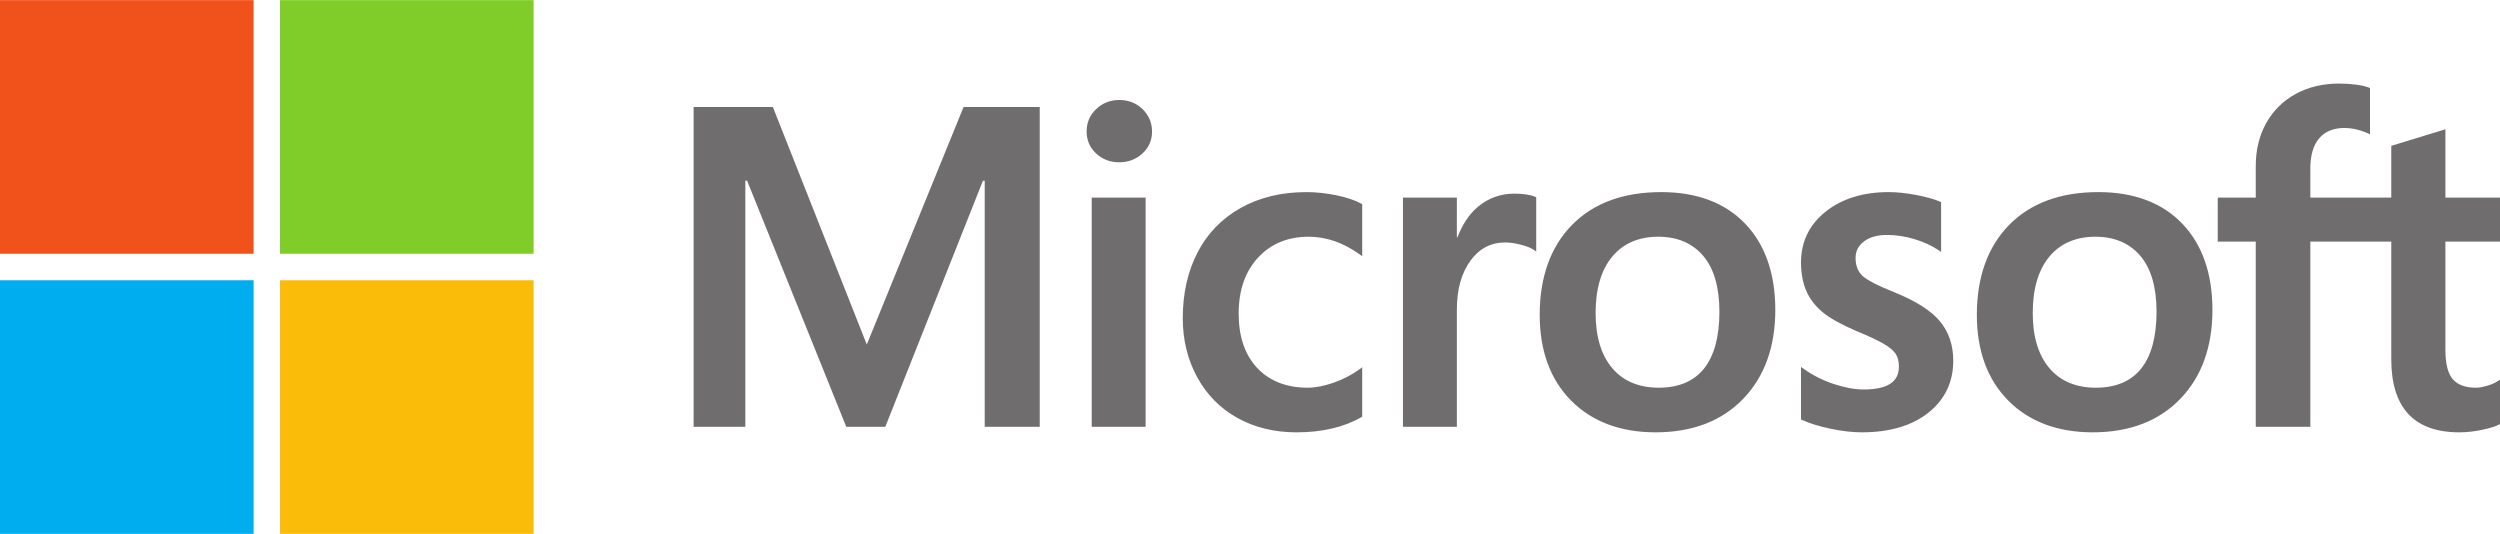
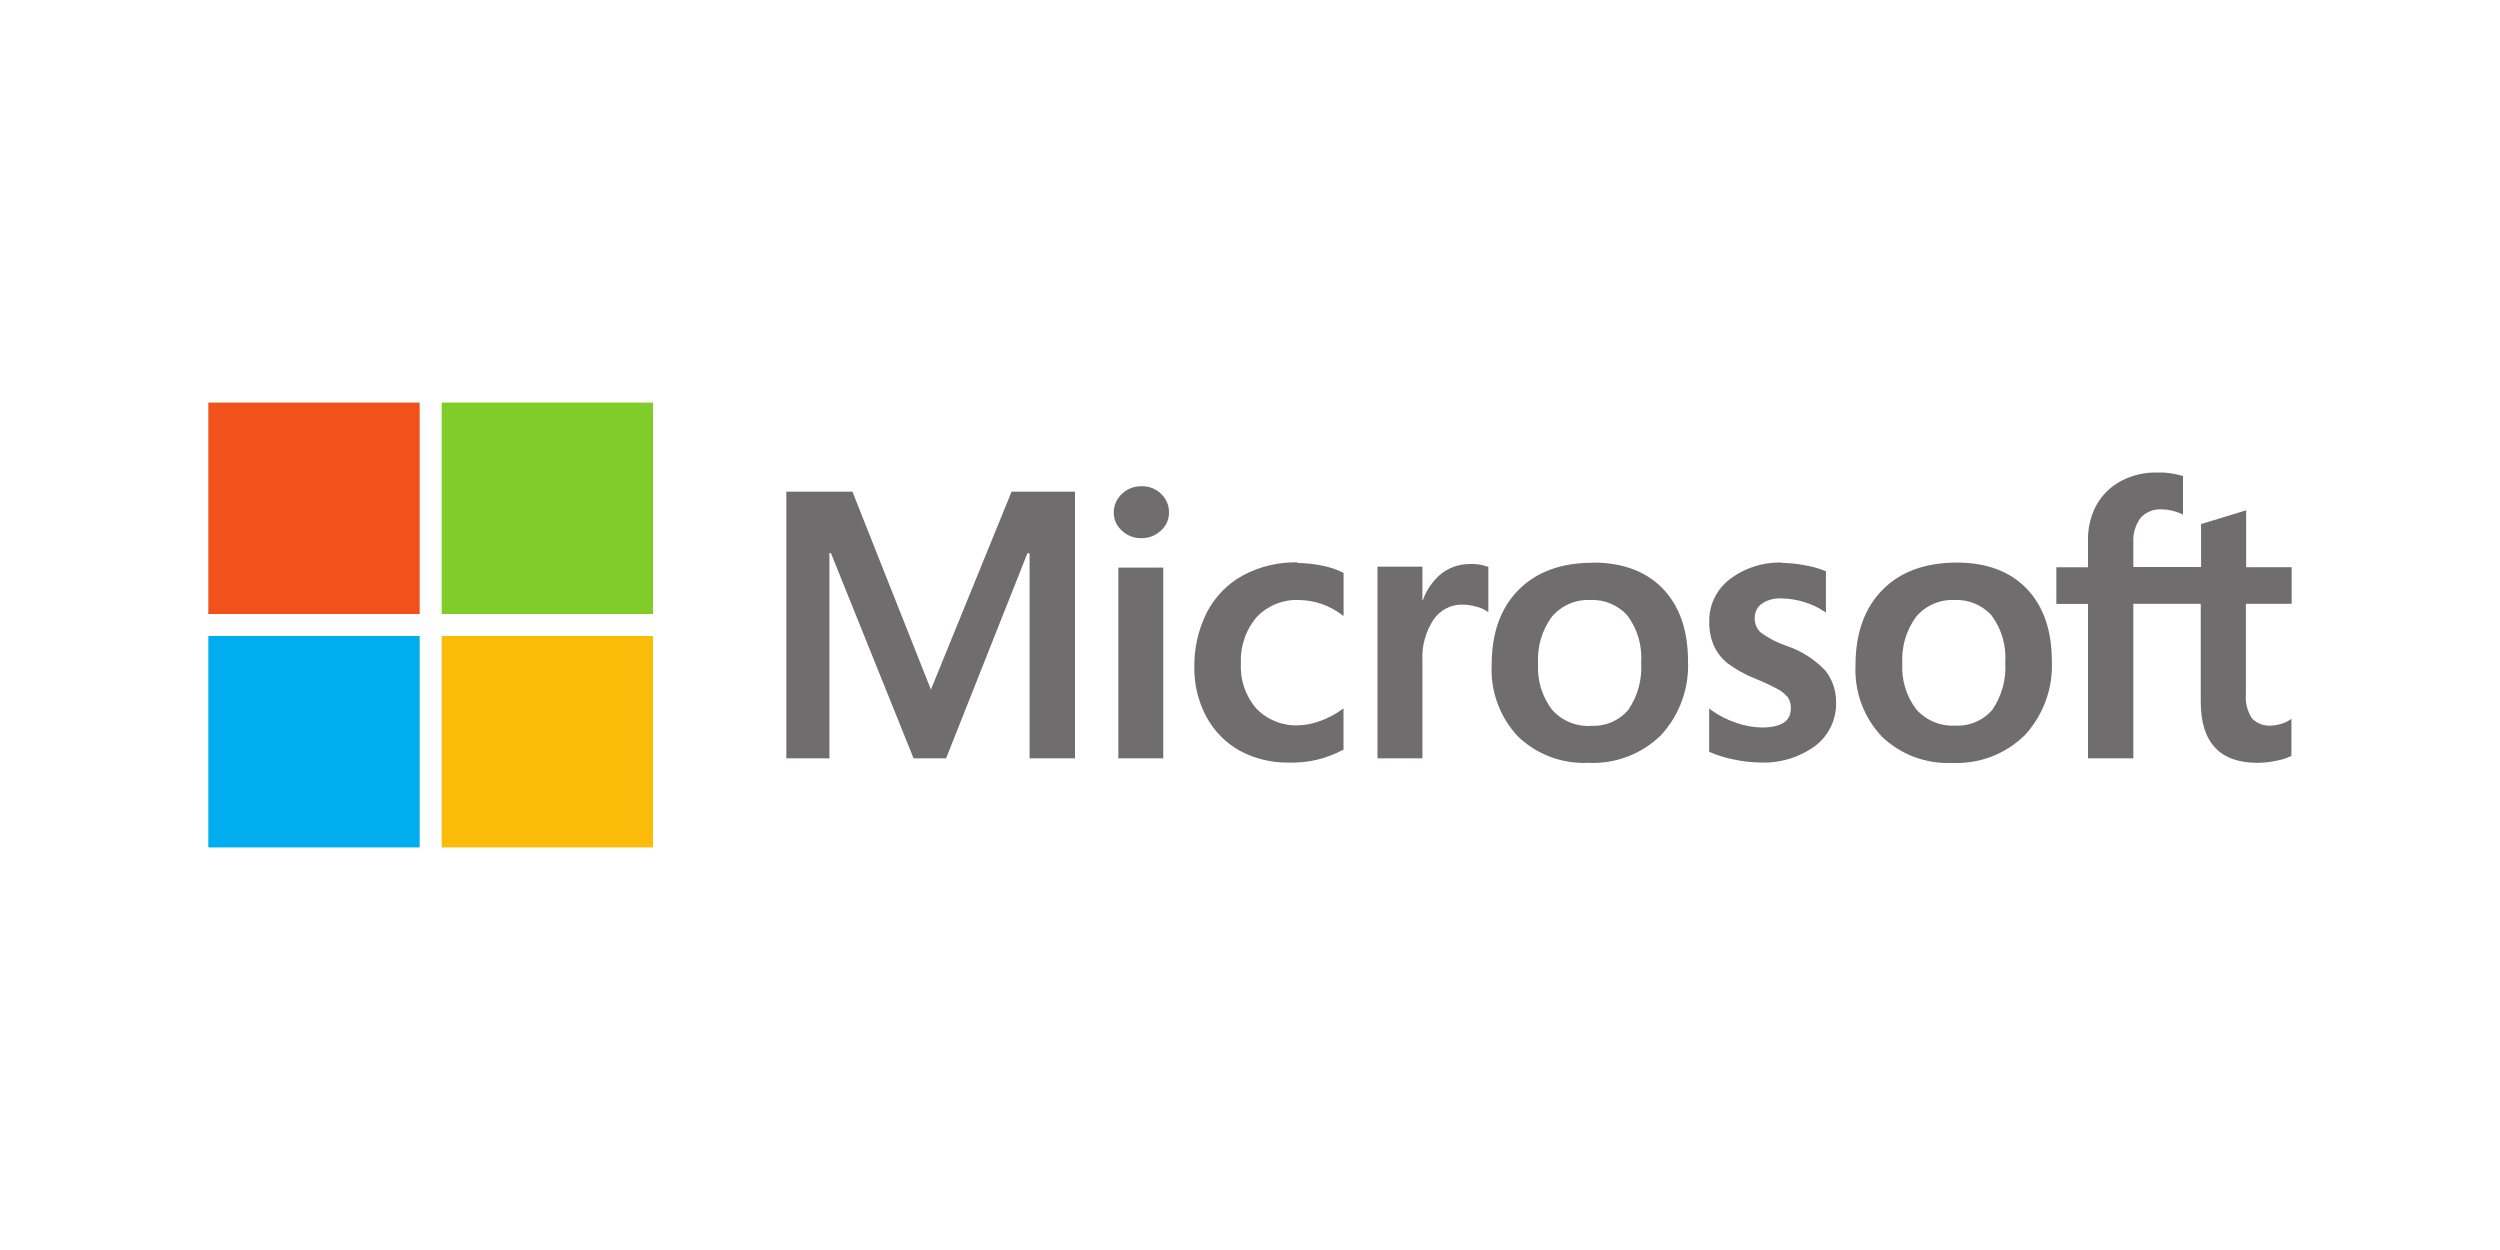
- <svg xmlns="http://www.w3.org/2000/svg" width="2500" height="534" viewBox="0 0 1033.746 220.695">
-   <path d="M1033.746 99.838v-18.18h-22.576V53.395l-.76.234-21.205 6.488-.418.127v21.415h-33.469v-11.93c0-5.555 1.242-9.806 3.69-12.641 2.431-2.801 5.908-4.225 10.343-4.225 3.188 0 6.489.751 9.811 2.232l.833.372V36.321l-.392-.144c-3.099-1.114-7.314-1.675-12.539-1.675-6.585 0-12.568 1.433-17.786 4.273-5.221 2.844-9.328 6.904-12.205 12.066-2.867 5.156-4.322 11.111-4.322 17.701v13.116h-15.72v18.18h15.72v76.589h22.567V99.838h33.469v48.671c0 20.045 9.455 30.203 28.102 30.203 3.064 0 6.289-.359 9.582-1.062 3.352-.722 5.635-1.443 6.979-2.213l.297-.176v-18.348l-.918.607c-1.225.816-2.75 1.483-4.538 1.979-1.796.505-3.296.758-4.458.758-4.368 0-7.6-1.177-9.605-3.5-2.028-2.344-3.057-6.443-3.057-12.177V99.838h22.575zM866.635 160.26c-8.191 0-14.649-2.716-19.2-8.066-4.579-5.377-6.899-13.043-6.899-22.783 0-10.049 2.32-17.914 6.901-23.386 4.554-5.436 10.95-8.195 19.014-8.195 7.825 0 14.054 2.635 18.516 7.836 4.484 5.228 6.76 13.03 6.76 23.196 0 10.291-2.14 18.196-6.36 23.484-4.191 5.248-10.493 7.914-18.732 7.914m1.003-80.885c-15.627 0-28.039 4.579-36.889 13.61-8.844 9.032-13.328 21.531-13.328 37.153 0 14.838 4.377 26.773 13.011 35.468 8.634 8.698 20.384 13.104 34.921 13.104 15.148 0 27.313-4.643 36.159-13.799 8.845-9.146 13.326-21.527 13.326-36.784 0-15.07-4.205-27.094-12.502-35.731-8.301-8.641-19.977-13.021-34.698-13.021m-86.602 0c-10.63 0-19.423 2.719-26.14 8.08-6.758 5.393-10.186 12.466-10.186 21.025 0 4.449.74 8.401 2.196 11.753 1.465 3.363 3.732 6.324 6.744 8.809 2.989 2.465 7.603 5.047 13.717 7.674 5.14 2.115 8.973 3.904 11.408 5.314 2.38 1.382 4.069 2.771 5.023 4.124.927 1.324 1.397 3.136 1.397 5.372 0 6.367-4.768 9.465-14.579 9.465-3.639 0-7.79-.76-12.337-2.258a46.347 46.347 0 0 1-12.634-6.406l-.937-.672v21.727l.344.16c3.193 1.474 7.219 2.717 11.964 3.695 4.736.979 9.039 1.477 12.777 1.477 11.535 0 20.824-2.732 27.602-8.125 6.821-5.43 10.278-12.67 10.278-21.525 0-6.388-1.861-11.866-5.529-16.284-3.643-4.382-9.966-8.405-18.785-11.961-7.026-2.82-11.527-5.161-13.384-6.958-1.79-1.736-2.699-4.191-2.699-7.3 0-2.756 1.122-4.964 3.425-6.752 2.321-1.797 5.552-2.711 9.604-2.711 3.76 0 7.607.594 11.433 1.758 3.823 1.164 7.181 2.723 9.984 4.63l.922.63v-20.61l-.354-.152c-2.586-1.109-5.996-2.058-10.138-2.828-4.123-.765-7.863-1.151-11.116-1.151m-95.157 80.885c-8.189 0-14.649-2.716-19.199-8.066-4.58-5.377-6.896-13.041-6.896-22.783 0-10.049 2.319-17.914 6.901-23.386 4.55-5.436 10.945-8.195 19.013-8.195 7.822 0 14.051 2.635 18.514 7.836 4.485 5.228 6.76 13.03 6.76 23.196 0 10.291-2.141 18.196-6.361 23.484-4.191 5.248-10.49 7.914-18.732 7.914m1.006-80.885c-15.631 0-28.044 4.579-36.889 13.61-8.844 9.032-13.331 21.531-13.331 37.153 0 14.844 4.38 26.773 13.014 35.468 8.634 8.698 20.383 13.104 34.92 13.104 15.146 0 27.314-4.643 36.16-13.799 8.843-9.146 13.326-21.527 13.326-36.784 0-15.07-4.206-27.094-12.505-35.731-8.303-8.641-19.977-13.021-34.695-13.021M602.409 98.07V81.658h-22.292v94.767h22.292v-48.477c0-8.243 1.869-15.015 5.557-20.13 3.641-5.054 8.493-7.615 14.417-7.615 2.008 0 4.262.331 6.703.986 2.416.651 4.166 1.358 5.198 2.102l.937.679V81.496l-.361-.155c-2.076-.882-5.013-1.327-8.729-1.327-5.602 0-10.615 1.8-14.909 5.344-3.769 3.115-6.493 7.386-8.576 12.712h-.237zm-62.213-18.695c-10.227 0-19.349 2.193-27.108 6.516-7.775 4.333-13.788 10.519-17.879 18.385-4.073 7.847-6.141 17.013-6.141 27.235 0 8.954 2.005 17.171 5.968 24.413 3.965 7.254 9.577 12.929 16.681 16.865 7.094 3.931 15.293 5.924 24.371 5.924 10.594 0 19.639-2.118 26.891-6.295l.293-.168v-20.423l-.937.684c-3.285 2.393-6.956 4.303-10.906 5.679-3.94 1.375-7.532 2.07-10.682 2.07-8.747 0-15.769-2.737-20.866-8.133-5.108-5.403-7.698-12.99-7.698-22.537 0-9.607 2.701-17.389 8.024-23.131 5.307-5.725 12.342-8.629 20.908-8.629 7.327 0 14.467 2.481 21.222 7.381l.935.679V84.371l-.302-.17c-2.542-1.423-6.009-2.598-10.313-3.489-4.286-.889-8.478-1.337-12.461-1.337m-66.481 2.284h-22.292v94.766h22.292V81.659zm-10.918-40.371c-3.669 0-6.869 1.249-9.498 3.724-2.64 2.482-3.979 5.607-3.979 9.295 0 3.63 1.323 6.698 3.938 9.114 2.598 2.409 5.808 3.63 9.54 3.63 3.731 0 6.953-1.221 9.582-3.626 2.646-2.42 3.988-5.487 3.988-9.118 0-3.559-1.306-6.652-3.879-9.195-2.571-2.538-5.833-3.824-9.692-3.824m-55.62 33.379v101.758h22.75V44.189H398.44l-40.022 98.221-38.839-98.221H286.81v132.235h21.379V74.657h.734l41.013 101.768h16.134l40.373-101.758h.734z" fill="#706d6e" />
-   <path d="M104.868 104.868H0V0h104.868v104.868z" fill="#f1511b" />
-   <path d="M220.654 104.868H115.788V0h104.866v104.868z" fill="#80cc28" />
-   <path d="M104.865 220.695H0V115.828h104.865v104.867z" fill="#00adef" />
-   <path d="M220.654 220.695H115.788V115.828h104.866v104.867z" fill="#fbbc09" />
+ <svg xmlns="http://www.w3.org/2000/svg" id="Layer_1" data-name="Layer 1" viewBox="0 0 300 150">
+   <defs>
+     <style>.cls-1{fill:#706d6e;}.cls-2{fill:#f1511b;}.cls-3{fill:#80cc28;}.cls-4{fill:#00adef;}.cls-5{fill:#fbbc09;}</style>
+   </defs>
+   <path class="cls-1" d="M275,72.46v-4.4h-5.46V61.23l-.18.06-5.13,1.57-.1,0v5.18H256V65.18a4.58,4.58,0,0,1,.89-3.06,3.15,3.15,0,0,1,2.5-1,5.83,5.83,0,0,1,2.37.54l.2.09V57.1l-.1,0a9.27,9.27,0,0,0-3-.4,8.9,8.9,0,0,0-4.3,1,7.36,7.36,0,0,0-3,2.92,8.7,8.7,0,0,0-1,4.28v3.17h-3.8v4.4h3.8V91H256V72.46h8.09V84.23c0,4.85,2.29,7.31,6.8,7.31a11.14,11.14,0,0,0,2.32-.26,6.42,6.42,0,0,0,1.69-.54l.07,0V86.26l-.22.15a3.87,3.87,0,0,1-1.1.48,4.18,4.18,0,0,1-1.08.18,2.92,2.92,0,0,1-2.32-.85,4.56,4.56,0,0,1-.74-2.94V72.46ZM234.59,87.07a5.79,5.79,0,0,1-4.64-1.95,8.29,8.29,0,0,1-1.67-5.51A8.61,8.61,0,0,1,229.94,74a5.7,5.7,0,0,1,4.6-2A5.61,5.61,0,0,1,239,73.87a8.45,8.45,0,0,1,1.63,5.61,9,9,0,0,1-1.54,5.68,5.48,5.48,0,0,1-4.53,1.91m.24-19.56c-3.78,0-6.78,1.11-8.92,3.29s-3.22,5.21-3.22,9a11.69,11.69,0,0,0,3.15,8.58,11.41,11.41,0,0,0,8.44,3.17A11.64,11.64,0,0,0,243,88.2a12.31,12.31,0,0,0,3.22-8.9c0-3.64-1-6.55-3-8.64s-4.83-3.15-8.39-3.15m-20.94,0a9.86,9.86,0,0,0-6.32,2,6.23,6.23,0,0,0-2.46,5.08,7.11,7.11,0,0,0,.53,2.84,5.71,5.71,0,0,0,1.63,2.13,14.2,14.2,0,0,0,3.32,1.86,24.84,24.84,0,0,1,2.76,1.29,3.85,3.85,0,0,1,1.21,1,2.24,2.24,0,0,1,.34,1.3c0,1.54-1.15,2.29-3.52,2.29a9.69,9.69,0,0,1-3-.55,11.18,11.18,0,0,1-3.05-1.55L205.1,85v5.25l.08,0a13.62,13.62,0,0,0,2.89.89,15.56,15.56,0,0,0,3.09.36,10.47,10.47,0,0,0,6.68-2,6.35,6.35,0,0,0,2.49-5.21A6,6,0,0,0,219,80.42a11.47,11.47,0,0,0-4.54-2.89,11.69,11.69,0,0,1-3.24-1.68,2.36,2.36,0,0,1-.65-1.76,2,2,0,0,1,.83-1.63,3.72,3.72,0,0,1,2.32-.65,9.52,9.52,0,0,1,2.76.43,8.9,8.9,0,0,1,2.41,1.12l.22.15v-5l-.09,0a11.82,11.82,0,0,0-2.45-.68,15.08,15.08,0,0,0-2.69-.28m-23,19.56a5.79,5.79,0,0,1-4.64-1.95,8.28,8.28,0,0,1-1.67-5.51A8.61,8.61,0,0,1,186.23,74a5.7,5.7,0,0,1,4.6-2,5.61,5.61,0,0,1,4.48,1.89,8.44,8.44,0,0,1,1.63,5.61,9,9,0,0,1-1.54,5.68,5.48,5.48,0,0,1-4.53,1.91m.24-19.56c-3.78,0-6.78,1.11-8.92,3.29S179,76,179,79.79a11.69,11.69,0,0,0,3.15,8.58,11.41,11.41,0,0,0,8.45,3.17,11.64,11.64,0,0,0,8.74-3.34,12.31,12.31,0,0,0,3.22-8.9c0-3.64-1-6.55-3-8.64s-4.83-3.15-8.39-3.15M170.69,72v-4h-5.39V91h5.39V79.26A8.17,8.17,0,0,1,172,74.39a4.12,4.12,0,0,1,3.49-1.84,6.35,6.35,0,0,1,1.62.24,4.1,4.1,0,0,1,1.26.51l.23.16V68l-.09,0a5.59,5.59,0,0,0-2.11-.32,5.53,5.53,0,0,0-3.6,1.29A7.3,7.3,0,0,0,170.75,72h-.06Zm-15-4.52a13.3,13.3,0,0,0-6.56,1.58,10.63,10.63,0,0,0-4.32,4.45,14.16,14.16,0,0,0-1.49,6.59,12.16,12.16,0,0,0,1.44,5.9,10.14,10.14,0,0,0,4,4.08,12,12,0,0,0,5.89,1.43,12.91,12.91,0,0,0,6.5-1.52l.07,0V85l-.23.17a10.13,10.13,0,0,1-2.64,1.37,8,8,0,0,1-2.58.5,6.64,6.64,0,0,1-5-2,7.65,7.65,0,0,1-1.86-5.45,7.94,7.94,0,0,1,1.94-5.59A6.61,6.61,0,0,1,155.86,72,8.66,8.66,0,0,1,161,73.76l.23.16v-5.2l-.07,0a8.93,8.93,0,0,0-2.49-.84,14.9,14.9,0,0,0-3-.32m-16.08.55h-5.39V91h5.39V68.06Zm-2.64-9.76a3.25,3.25,0,0,0-2.3.9,3,3,0,0,0-1,2.25,2.89,2.89,0,0,0,1,2.2,3.28,3.28,0,0,0,2.31.88,3.32,3.32,0,0,0,2.32-.88,2.87,2.87,0,0,0,1-2.21,3,3,0,0,0-.94-2.22,3.21,3.21,0,0,0-2.34-.92m-13.45,8.07V91H129V59h-7.61l-9.68,23.75L102.29,59H94.36V91h5.17V66.37h.18L109.63,91h3.9l9.76-24.61h.18Z" />
+   <path class="cls-2" d="M50.36,73.68H25V48.31H50.36Z" />
+   <path class="cls-3" d="M78.36,73.68H53V48.31H78.36V73.68Z" />
+   <path class="cls-4" d="M50.36,101.69H25V76.32H50.36Z" />
+   <path class="cls-5" d="M78.36,101.69H53V76.32H78.36v25.36Z" />
</svg>
